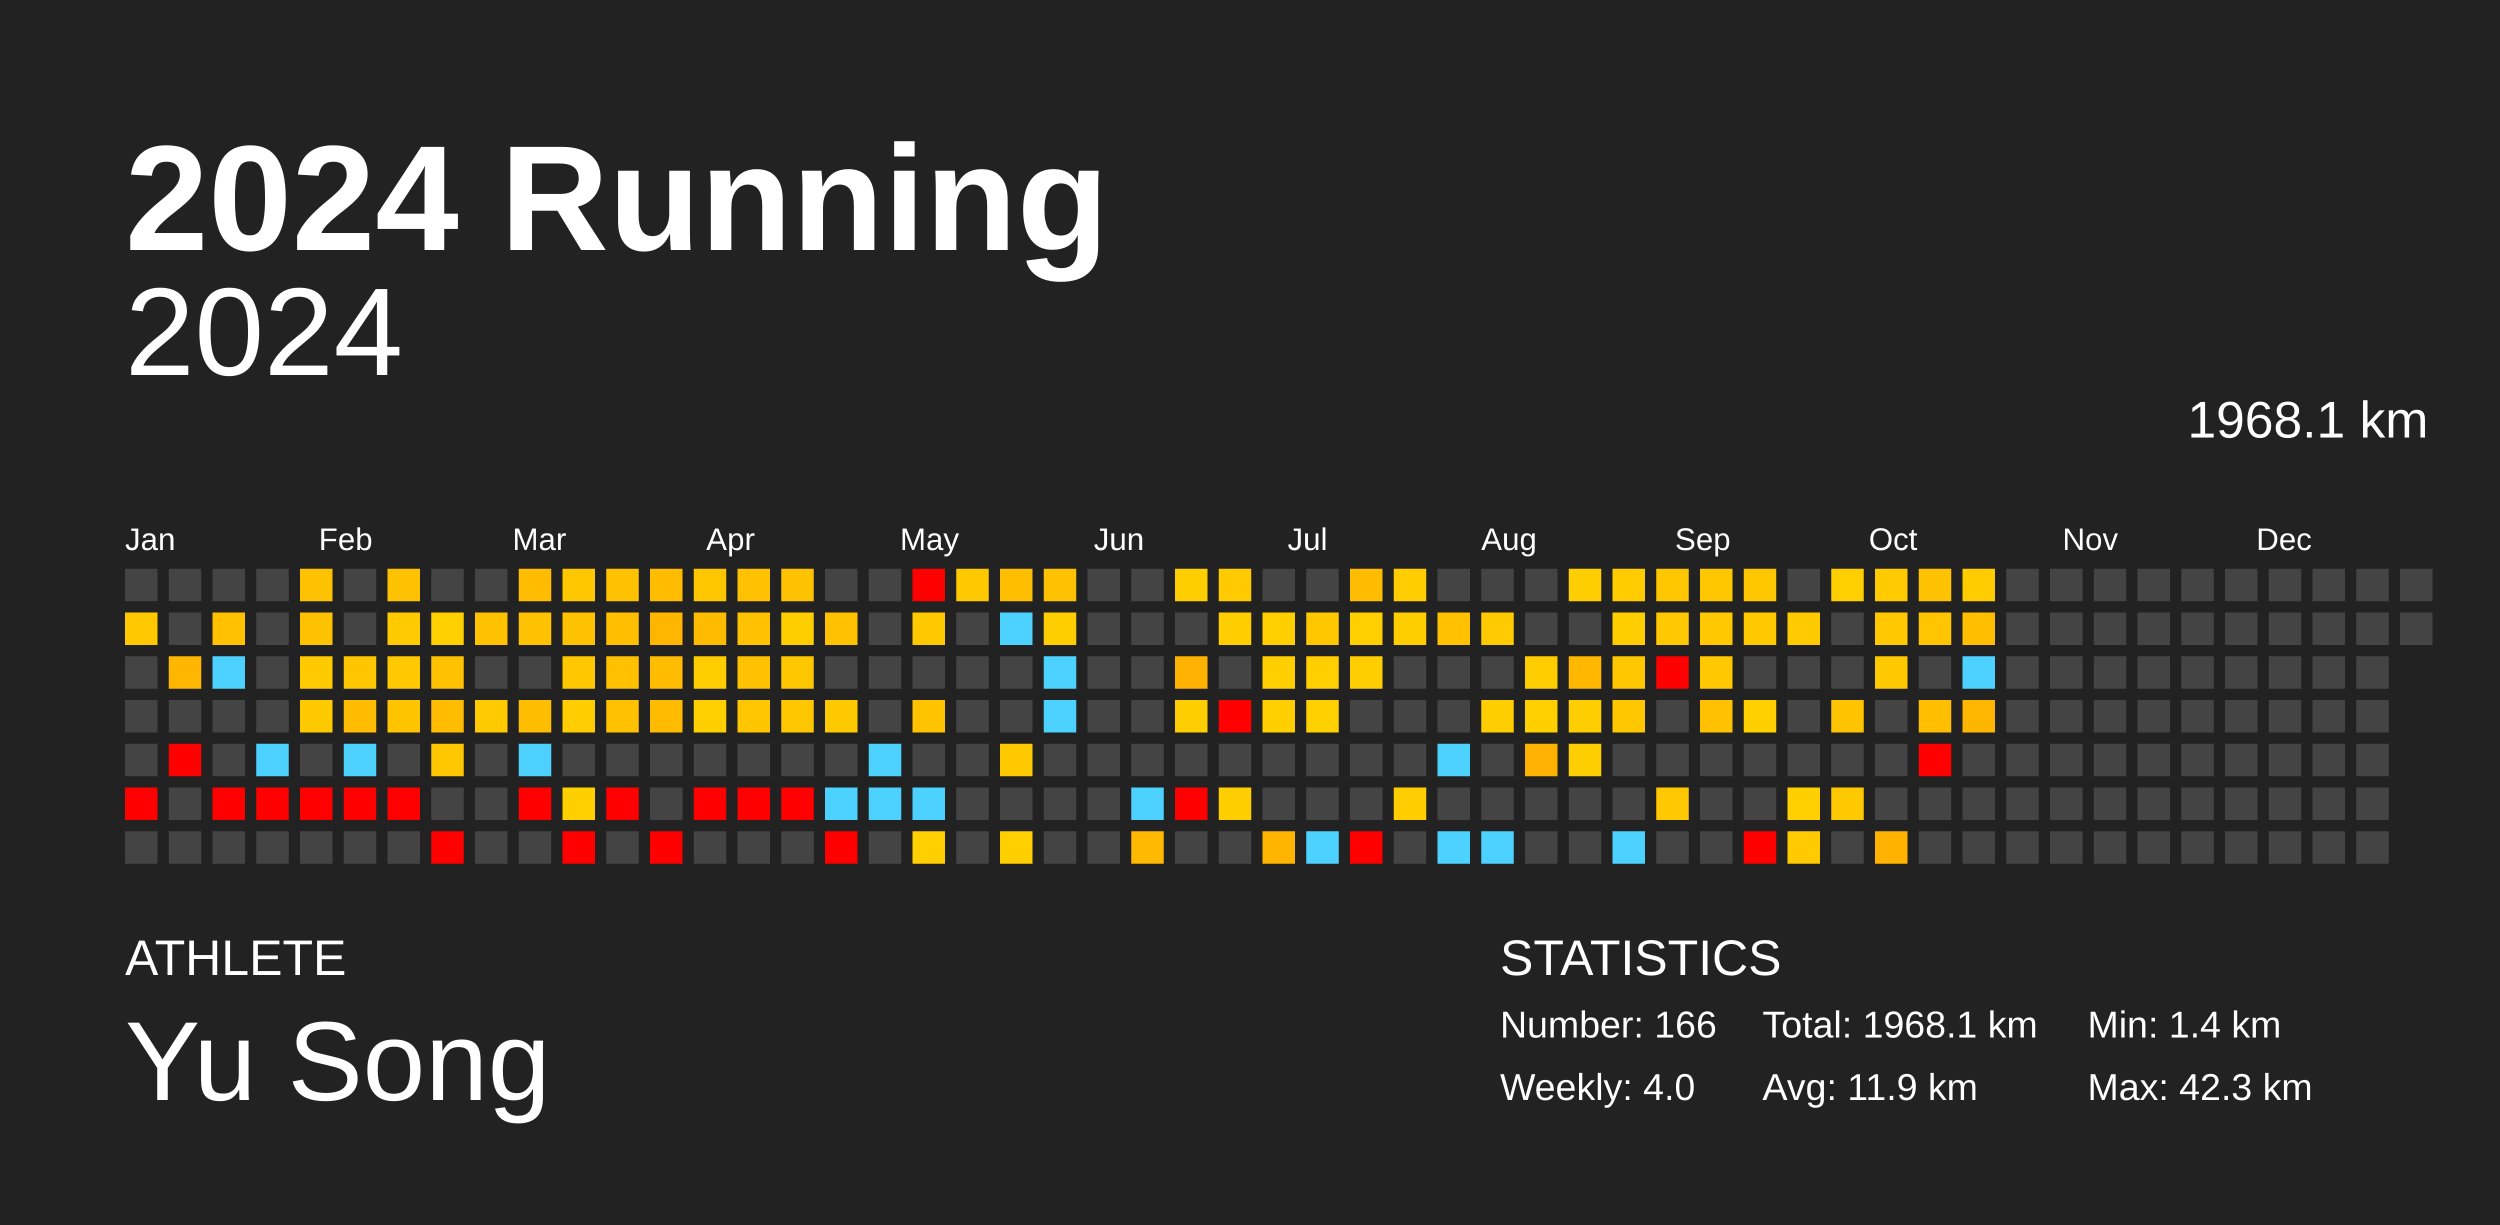
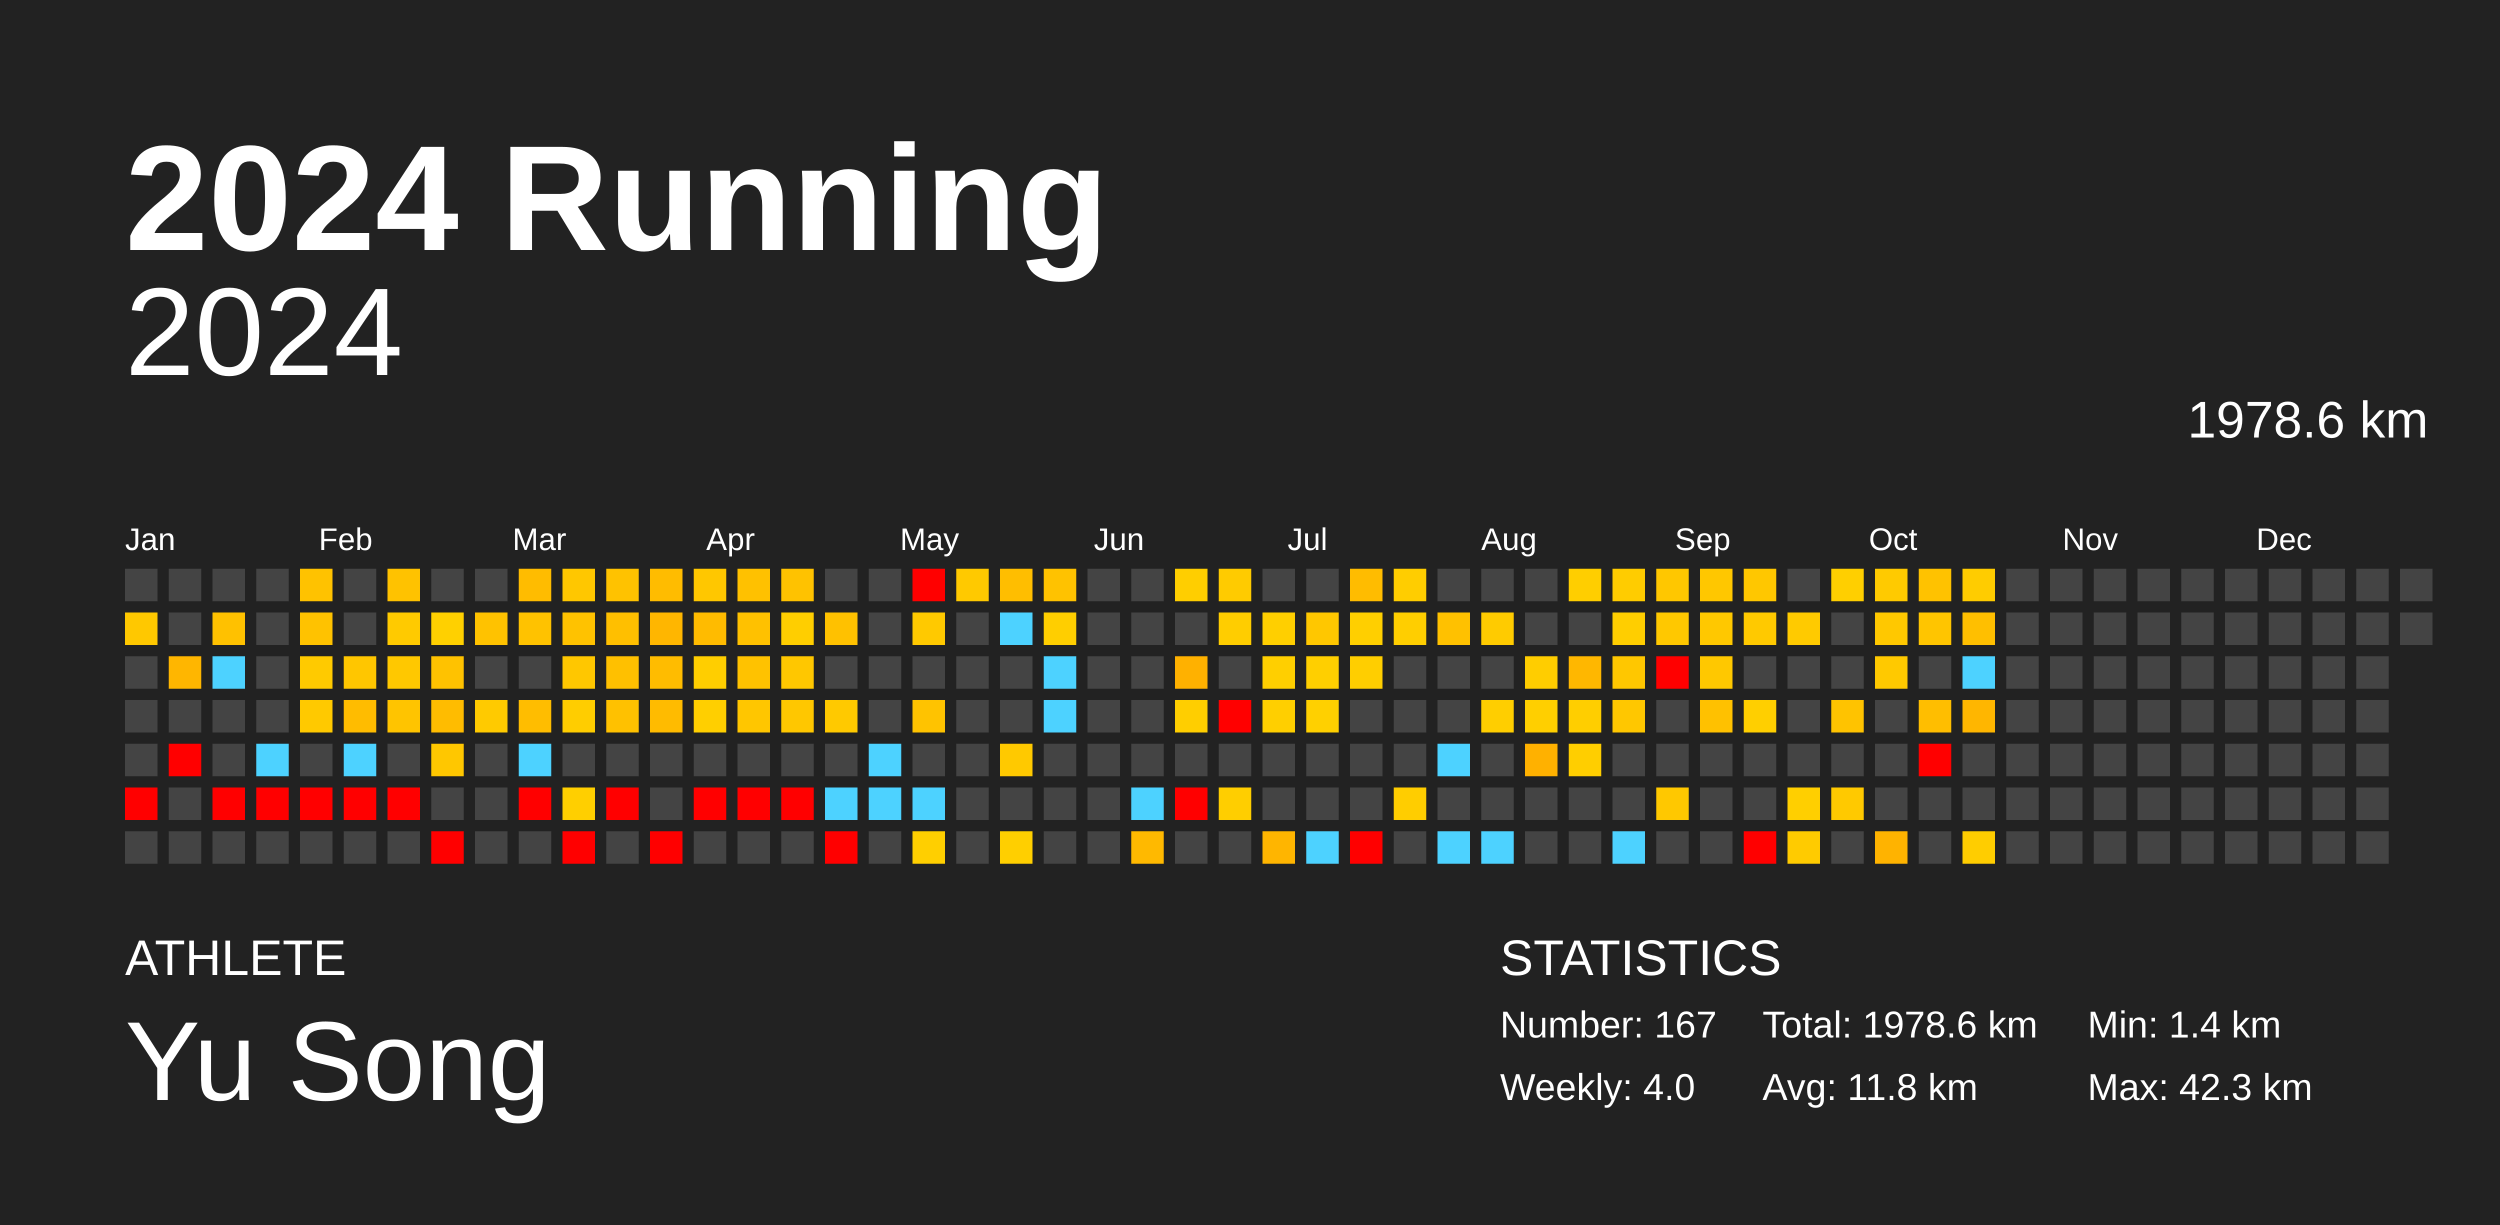
<svg xmlns="http://www.w3.org/2000/svg" baseProfile="full" height="98mm" version="1.1" viewBox="0,0,200,98" width="200mm">
  <defs />
  <rect fill="#222222" height="98" width="200" x="0" y="0" />
  <text fill="#FFFFFF" style="font-size:12px; font-family:Arial; font-weight:bold;" x="10" y="20">2024 Running</text>
  <text fill="#FFFFFF" style="font-size:4px; font-family:Arial" x="10" y="78">ATHLETE</text>
  <text fill="#FFFFFF" style="font-size:9px; font-family:Arial" x="10" y="88">Yu Song</text>
  <text fill="#FFFFFF" style="font-size:4px; font-family:Arial" x="120" y="78">STATISTICS</text>
-   <text fill="#FFFFFF" style="font-size:3px; font-family:Arial" x="120" y="83">Number: 166</text>
+   <text fill="#FFFFFF" style="font-size:3px; font-family:Arial" x="120" y="83">Number: 167</text>
  <text fill="#FFFFFF" style="font-size:3px; font-family:Arial" x="120" y="88">Weekly: 4.0</text>
-   <text fill="#FFFFFF" style="font-size:3px; font-family:Arial" x="141" y="83">Total: 1968.1 km</text>
-   <text fill="#FFFFFF" style="font-size:3px; font-family:Arial" x="141" y="88">Avg: 11.9 km</text>
+   <text fill="#FFFFFF" style="font-size:3px; font-family:Arial" x="141" y="83">Total: 1978.6 km</text>
+   <text fill="#FFFFFF" style="font-size:3px; font-family:Arial" x="141" y="88">Avg: 11.8 km</text>
  <text fill="#FFFFFF" style="font-size:3px; font-family:Arial" x="167" y="83">Min: 1.4 km</text>
  <text fill="#FFFFFF" style="font-size:3px; font-family:Arial" x="167" y="88">Max: 42.3 km</text>
  <text alignment-baseline="hanging" fill="#FFFFFF" style="font-size:10.0px; font-family:Arial;" x="10" y="30">2024</text>
-   <text alignment-baseline="hanging" fill="#FFFFFF" style="font-size:4.125px; font-family:Arial;" x="175" y="35">1968.1 km</text>
+   <text alignment-baseline="hanging" fill="#FFFFFF" style="font-size:4.125px; font-family:Arial;" x="175" y="35">1978.6 km</text>
  <text fill="#FFFFFF" style="font-size:2.5px; font-family:Arial" x="10.0" y="44">Jan</text>
  <text fill="#FFFFFF" style="font-size:2.5px; font-family:Arial" x="25.5" y="44">Feb</text>
  <text fill="#FFFFFF" style="font-size:2.5px; font-family:Arial" x="41.0" y="44">Mar</text>
  <text fill="#FFFFFF" style="font-size:2.5px; font-family:Arial" x="56.5" y="44">Apr</text>
  <text fill="#FFFFFF" style="font-size:2.5px; font-family:Arial" x="72.0" y="44">May</text>
  <text fill="#FFFFFF" style="font-size:2.5px; font-family:Arial" x="87.5" y="44">Jun</text>
  <text fill="#FFFFFF" style="font-size:2.5px; font-family:Arial" x="103.0" y="44">Jul</text>
  <text fill="#FFFFFF" style="font-size:2.5px; font-family:Arial" x="118.5" y="44">Aug</text>
  <text fill="#FFFFFF" style="font-size:2.5px; font-family:Arial" x="134.0" y="44">Sep</text>
  <text fill="#FFFFFF" style="font-size:2.5px; font-family:Arial" x="149.5" y="44">Oct</text>
  <text fill="#FFFFFF" style="font-size:2.5px; font-family:Arial" x="165.0" y="44">Nov</text>
  <text fill="#FFFFFF" style="font-size:2.5px; font-family:Arial" x="180.5" y="44">Dec</text>
  <rect fill="#444444" height="2.6" width="2.6" x="10.0" y="45.5" />
  <rect fill="#ffc800" height="2.6" width="2.6" x="10.0" y="49.0" />
  <rect fill="#444444" height="2.6" width="2.6" x="10.0" y="52.5" />
  <rect fill="#444444" height="2.6" width="2.6" x="10.0" y="56.0" />
  <rect fill="#444444" height="2.6" width="2.6" x="10.0" y="59.5" />
  <rect fill="red" height="2.6" width="2.6" x="10.0" y="63.0" />
  <rect fill="#444444" height="2.6" width="2.6" x="10.0" y="66.5" />
  <rect fill="#444444" height="2.6" width="2.6" x="13.5" y="45.5" />
  <rect fill="#444444" height="2.6" width="2.6" x="13.5" y="49.0" />
  <rect fill="#ffb600" height="2.6" width="2.6" x="13.5" y="52.5" />
  <rect fill="#444444" height="2.6" width="2.6" x="13.5" y="56.0" />
  <rect fill="red" height="2.6" width="2.6" x="13.5" y="59.5" />
  <rect fill="#444444" height="2.6" width="2.6" x="13.5" y="63.0" />
  <rect fill="#444444" height="2.6" width="2.6" x="13.5" y="66.5" />
  <rect fill="#444444" height="2.6" width="2.6" x="17.0" y="45.5" />
  <rect fill="#ffc100" height="2.6" width="2.6" x="17.0" y="49.0" />
  <rect fill="#4dd2ff" height="2.6" width="2.6" x="17.0" y="52.5" />
  <rect fill="#444444" height="2.6" width="2.6" x="17.0" y="56.0" />
  <rect fill="#444444" height="2.6" width="2.6" x="17.0" y="59.5" />
  <rect fill="red" height="2.6" width="2.6" x="17.0" y="63.0" />
  <rect fill="#444444" height="2.6" width="2.6" x="17.0" y="66.5" />
  <rect fill="#444444" height="2.6" width="2.6" x="20.5" y="45.5" />
  <rect fill="#444444" height="2.6" width="2.6" x="20.5" y="49.0" />
  <rect fill="#444444" height="2.6" width="2.6" x="20.5" y="52.5" />
  <rect fill="#444444" height="2.6" width="2.6" x="20.5" y="56.0" />
  <rect fill="#4dd2ff" height="2.6" width="2.6" x="20.5" y="59.5" />
  <rect fill="red" height="2.6" width="2.6" x="20.5" y="63.0" />
  <rect fill="#444444" height="2.6" width="2.6" x="20.5" y="66.5" />
  <rect fill="#ffc200" height="2.6" width="2.6" x="24.0" y="45.5" />
  <rect fill="#ffc200" height="2.6" width="2.6" x="24.0" y="49.0" />
  <rect fill="#ffca00" height="2.6" width="2.6" x="24.0" y="52.5" />
  <rect fill="#ffc900" height="2.6" width="2.6" x="24.0" y="56.0" />
  <rect fill="#444444" height="2.6" width="2.6" x="24.0" y="59.5" />
  <rect fill="red" height="2.6" width="2.6" x="24.0" y="63.0" />
  <rect fill="#444444" height="2.6" width="2.6" x="24.0" y="66.5" />
  <rect fill="#444444" height="2.6" width="2.6" x="27.5" y="45.5" />
  <rect fill="#444444" height="2.6" width="2.6" x="27.5" y="49.0" />
  <rect fill="#ffc600" height="2.6" width="2.6" x="27.5" y="52.5" />
  <rect fill="#ffbc00" height="2.6" width="2.6" x="27.5" y="56.0" />
  <rect fill="#4dd2ff" height="2.6" width="2.6" x="27.5" y="59.5" />
  <rect fill="red" height="2.6" width="2.6" x="27.5" y="63.0" />
  <rect fill="#444444" height="2.6" width="2.6" x="27.5" y="66.5" />
  <rect fill="#ffc200" height="2.6" width="2.6" x="31.0" y="45.5" />
  <rect fill="#ffca00" height="2.6" width="2.6" x="31.0" y="49.0" />
  <rect fill="#ffc800" height="2.6" width="2.6" x="31.0" y="52.5" />
  <rect fill="#ffc400" height="2.6" width="2.6" x="31.0" y="56.0" />
  <rect fill="#444444" height="2.6" width="2.6" x="31.0" y="59.5" />
  <rect fill="red" height="2.6" width="2.6" x="31.0" y="63.0" />
  <rect fill="#444444" height="2.6" width="2.6" x="31.0" y="66.5" />
  <rect fill="#444444" height="2.6" width="2.6" x="34.5" y="45.5" />
  <rect fill="#ffd000" height="2.6" width="2.6" x="34.5" y="49.0" />
  <rect fill="#ffc200" height="2.6" width="2.6" x="34.5" y="52.5" />
  <rect fill="#ffbc00" height="2.6" width="2.6" x="34.5" y="56.0" />
  <rect fill="#ffc700" height="2.6" width="2.6" x="34.5" y="59.5" />
  <rect fill="#444444" height="2.6" width="2.6" x="34.5" y="63.0" />
  <rect fill="red" height="2.6" width="2.6" x="34.5" y="66.5" />
  <rect fill="#444444" height="2.6" width="2.6" x="38.0" y="45.5" />
  <rect fill="#ffc200" height="2.6" width="2.6" x="38.0" y="49.0" />
  <rect fill="#444444" height="2.6" width="2.6" x="38.0" y="52.5" />
  <rect fill="#ffca00" height="2.6" width="2.6" x="38.0" y="56.0" />
  <rect fill="#444444" height="2.6" width="2.6" x="38.0" y="59.5" />
  <rect fill="#444444" height="2.6" width="2.6" x="38.0" y="63.0" />
  <rect fill="#444444" height="2.6" width="2.6" x="38.0" y="66.5" />
  <rect fill="#ffbc00" height="2.6" width="2.6" x="41.5" y="45.5" />
  <rect fill="#ffc200" height="2.6" width="2.6" x="41.5" y="49.0" />
  <rect fill="#444444" height="2.6" width="2.6" x="41.5" y="52.5" />
  <rect fill="#ffbd00" height="2.6" width="2.6" x="41.5" y="56.0" />
  <rect fill="#4dd2ff" height="2.6" width="2.6" x="41.5" y="59.5" />
  <rect fill="red" height="2.6" width="2.6" x="41.5" y="63.0" />
  <rect fill="#444444" height="2.6" width="2.6" x="41.5" y="66.5" />
  <rect fill="#ffc700" height="2.6" width="2.6" x="45.0" y="45.5" />
  <rect fill="#ffc200" height="2.6" width="2.6" x="45.0" y="49.0" />
  <rect fill="#ffc700" height="2.6" width="2.6" x="45.0" y="52.5" />
  <rect fill="#ffcd00" height="2.6" width="2.6" x="45.0" y="56.0" />
  <rect fill="#444444" height="2.6" width="2.6" x="45.0" y="59.5" />
  <rect fill="#ffcf00" height="2.6" width="2.6" x="45.0" y="63.0" />
  <rect fill="red" height="2.6" width="2.6" x="45.0" y="66.5" />
  <rect fill="#ffc200" height="2.6" width="2.6" x="48.5" y="45.5" />
  <rect fill="#ffbf00" height="2.6" width="2.6" x="48.5" y="49.0" />
  <rect fill="#ffc000" height="2.6" width="2.6" x="48.5" y="52.5" />
  <rect fill="#ffc100" height="2.6" width="2.6" x="48.5" y="56.0" />
  <rect fill="#444444" height="2.6" width="2.6" x="48.5" y="59.5" />
  <rect fill="red" height="2.6" width="2.6" x="48.5" y="63.0" />
  <rect fill="#444444" height="2.6" width="2.6" x="48.5" y="66.5" />
  <rect fill="#ffbc00" height="2.6" width="2.6" x="52.0" y="45.5" />
  <rect fill="#ffb600" height="2.6" width="2.6" x="52.0" y="49.0" />
  <rect fill="#ffbc00" height="2.6" width="2.6" x="52.0" y="52.5" />
  <rect fill="#ffbb00" height="2.6" width="2.6" x="52.0" y="56.0" />
  <rect fill="#444444" height="2.6" width="2.6" x="52.0" y="59.5" />
  <rect fill="#444444" height="2.6" width="2.6" x="52.0" y="63.0" />
  <rect fill="red" height="2.6" width="2.6" x="52.0" y="66.5" />
  <rect fill="#ffc700" height="2.6" width="2.6" x="55.5" y="45.5" />
  <rect fill="#ffbb00" height="2.6" width="2.6" x="55.5" y="49.0" />
  <rect fill="#ffce00" height="2.6" width="2.6" x="55.5" y="52.5" />
  <rect fill="#ffcf00" height="2.6" width="2.6" x="55.5" y="56.0" />
  <rect fill="#444444" height="2.6" width="2.6" x="55.5" y="59.5" />
  <rect fill="red" height="2.6" width="2.6" x="55.5" y="63.0" />
  <rect fill="#444444" height="2.6" width="2.6" x="55.5" y="66.5" />
  <rect fill="#ffc100" height="2.6" width="2.6" x="59.0" y="45.5" />
  <rect fill="#ffc100" height="2.6" width="2.6" x="59.0" y="49.0" />
  <rect fill="#ffc200" height="2.6" width="2.6" x="59.0" y="52.5" />
  <rect fill="#ffc600" height="2.6" width="2.6" x="59.0" y="56.0" />
  <rect fill="#444444" height="2.6" width="2.6" x="59.0" y="59.5" />
  <rect fill="red" height="2.6" width="2.6" x="59.0" y="63.0" />
  <rect fill="#444444" height="2.6" width="2.6" x="59.0" y="66.5" />
  <rect fill="#ffc200" height="2.6" width="2.6" x="62.5" y="45.5" />
  <rect fill="#ffce00" height="2.6" width="2.6" x="62.5" y="49.0" />
  <rect fill="#ffc700" height="2.6" width="2.6" x="62.5" y="52.5" />
  <rect fill="#ffc700" height="2.6" width="2.6" x="62.5" y="56.0" />
  <rect fill="#444444" height="2.6" width="2.6" x="62.5" y="59.5" />
  <rect fill="red" height="2.6" width="2.6" x="62.5" y="63.0" />
  <rect fill="#444444" height="2.6" width="2.6" x="62.5" y="66.5" />
  <rect fill="#444444" height="2.6" width="2.6" x="66.0" y="45.5" />
  <rect fill="#ffc100" height="2.6" width="2.6" x="66.0" y="49.0" />
  <rect fill="#444444" height="2.6" width="2.6" x="66.0" y="52.5" />
  <rect fill="#ffc900" height="2.6" width="2.6" x="66.0" y="56.0" />
  <rect fill="#444444" height="2.6" width="2.6" x="66.0" y="59.5" />
  <rect fill="#4dd2ff" height="2.6" width="2.6" x="66.0" y="63.0" />
  <rect fill="red" height="2.6" width="2.6" x="66.0" y="66.5" />
  <rect fill="#444444" height="2.6" width="2.6" x="69.5" y="45.5" />
  <rect fill="#444444" height="2.6" width="2.6" x="69.5" y="49.0" />
  <rect fill="#444444" height="2.6" width="2.6" x="69.5" y="52.5" />
  <rect fill="#444444" height="2.6" width="2.6" x="69.5" y="56.0" />
  <rect fill="#4dd2ff" height="2.6" width="2.6" x="69.5" y="59.5" />
  <rect fill="#4dd2ff" height="2.6" width="2.6" x="69.5" y="63.0" />
  <rect fill="#444444" height="2.6" width="2.6" x="69.5" y="66.5" />
  <rect fill="red" height="2.6" width="2.6" x="73.0" y="45.5" />
  <rect fill="#ffc900" height="2.6" width="2.6" x="73.0" y="49.0" />
  <rect fill="#444444" height="2.6" width="2.6" x="73.0" y="52.5" />
  <rect fill="#ffc300" height="2.6" width="2.6" x="73.0" y="56.0" />
  <rect fill="#444444" height="2.6" width="2.6" x="73.0" y="59.5" />
  <rect fill="#4dd2ff" height="2.6" width="2.6" x="73.0" y="63.0" />
  <rect fill="#ffcf00" height="2.6" width="2.6" x="73.0" y="66.5" />
  <rect fill="#ffc900" height="2.6" width="2.6" x="76.5" y="45.5" />
  <rect fill="#444444" height="2.6" width="2.6" x="76.5" y="49.0" />
  <rect fill="#444444" height="2.6" width="2.6" x="76.5" y="52.5" />
  <rect fill="#444444" height="2.6" width="2.6" x="76.5" y="56.0" />
  <rect fill="#444444" height="2.6" width="2.6" x="76.5" y="59.5" />
  <rect fill="#444444" height="2.6" width="2.6" x="76.5" y="63.0" />
  <rect fill="#444444" height="2.6" width="2.6" x="76.5" y="66.5" />
  <rect fill="#ffbe00" height="2.6" width="2.6" x="80.0" y="45.5" />
  <rect fill="#4dd2ff" height="2.6" width="2.6" x="80.0" y="49.0" />
  <rect fill="#444444" height="2.6" width="2.6" x="80.0" y="52.5" />
  <rect fill="#444444" height="2.6" width="2.6" x="80.0" y="56.0" />
  <rect fill="#ffc900" height="2.6" width="2.6" x="80.0" y="59.5" />
  <rect fill="#444444" height="2.6" width="2.6" x="80.0" y="63.0" />
  <rect fill="#ffcf00" height="2.6" width="2.6" x="80.0" y="66.5" />
  <rect fill="#ffc200" height="2.6" width="2.6" x="83.5" y="45.5" />
  <rect fill="#ffce00" height="2.6" width="2.6" x="83.5" y="49.0" />
  <rect fill="#4dd2ff" height="2.6" width="2.6" x="83.5" y="52.5" />
  <rect fill="#4dd2ff" height="2.6" width="2.6" x="83.5" y="56.0" />
  <rect fill="#444444" height="2.6" width="2.6" x="83.5" y="59.5" />
  <rect fill="#444444" height="2.6" width="2.6" x="83.5" y="63.0" />
  <rect fill="#444444" height="2.6" width="2.6" x="83.5" y="66.5" />
  <rect fill="#444444" height="2.6" width="2.6" x="87.0" y="45.5" />
  <rect fill="#444444" height="2.6" width="2.6" x="87.0" y="49.0" />
  <rect fill="#444444" height="2.6" width="2.6" x="87.0" y="52.5" />
  <rect fill="#444444" height="2.6" width="2.6" x="87.0" y="56.0" />
  <rect fill="#444444" height="2.6" width="2.6" x="87.0" y="59.5" />
  <rect fill="#444444" height="2.6" width="2.6" x="87.0" y="63.0" />
  <rect fill="#444444" height="2.6" width="2.6" x="87.0" y="66.5" />
  <rect fill="#444444" height="2.6" width="2.6" x="90.5" y="45.5" />
  <rect fill="#444444" height="2.6" width="2.6" x="90.5" y="49.0" />
  <rect fill="#444444" height="2.6" width="2.6" x="90.5" y="52.5" />
  <rect fill="#444444" height="2.6" width="2.6" x="90.5" y="56.0" />
  <rect fill="#444444" height="2.6" width="2.6" x="90.5" y="59.5" />
  <rect fill="#4dd2ff" height="2.6" width="2.6" x="90.5" y="63.0" />
  <rect fill="#ffb900" height="2.6" width="2.6" x="90.5" y="66.5" />
  <rect fill="#ffce00" height="2.6" width="2.6" x="94.0" y="45.5" />
  <rect fill="#444444" height="2.6" width="2.6" x="94.0" y="49.0" />
  <rect fill="#ffb100" height="2.6" width="2.6" x="94.0" y="52.5" />
  <rect fill="#ffce00" height="2.6" width="2.6" x="94.0" y="56.0" />
  <rect fill="#444444" height="2.6" width="2.6" x="94.0" y="59.5" />
  <rect fill="red" height="2.6" width="2.6" x="94.0" y="63.0" />
  <rect fill="#444444" height="2.6" width="2.6" x="94.0" y="66.5" />
  <rect fill="#ffcb00" height="2.6" width="2.6" x="97.5" y="45.5" />
  <rect fill="#ffcd00" height="2.6" width="2.6" x="97.5" y="49.0" />
  <rect fill="#444444" height="2.6" width="2.6" x="97.5" y="52.5" />
  <rect fill="red" height="2.6" width="2.6" x="97.5" y="56.0" />
  <rect fill="#444444" height="2.6" width="2.6" x="97.5" y="59.5" />
  <rect fill="#ffce00" height="2.6" width="2.6" x="97.5" y="63.0" />
  <rect fill="#444444" height="2.6" width="2.6" x="97.5" y="66.5" />
  <rect fill="#444444" height="2.6" width="2.6" x="101.0" y="45.5" />
  <rect fill="#ffcf00" height="2.6" width="2.6" x="101.0" y="49.0" />
  <rect fill="#ffcf00" height="2.6" width="2.6" x="101.0" y="52.5" />
  <rect fill="#ffcf00" height="2.6" width="2.6" x="101.0" y="56.0" />
  <rect fill="#444444" height="2.6" width="2.6" x="101.0" y="59.5" />
  <rect fill="#444444" height="2.6" width="2.6" x="101.0" y="63.0" />
  <rect fill="#ffb500" height="2.6" width="2.6" x="101.0" y="66.5" />
  <rect fill="#444444" height="2.6" width="2.6" x="104.5" y="45.5" />
  <rect fill="#ffc700" height="2.6" width="2.6" x="104.5" y="49.0" />
  <rect fill="#ffcf00" height="2.6" width="2.6" x="104.5" y="52.5" />
  <rect fill="#ffd000" height="2.6" width="2.6" x="104.5" y="56.0" />
  <rect fill="#444444" height="2.6" width="2.6" x="104.5" y="59.5" />
  <rect fill="#444444" height="2.6" width="2.6" x="104.5" y="63.0" />
  <rect fill="#4dd2ff" height="2.6" width="2.6" x="104.5" y="66.5" />
  <rect fill="#ffbc00" height="2.6" width="2.6" x="108.0" y="45.5" />
  <rect fill="#ffcf00" height="2.6" width="2.6" x="108.0" y="49.0" />
  <rect fill="#ffce00" height="2.6" width="2.6" x="108.0" y="52.5" />
  <rect fill="#444444" height="2.6" width="2.6" x="108.0" y="56.0" />
  <rect fill="#444444" height="2.6" width="2.6" x="108.0" y="59.5" />
  <rect fill="#444444" height="2.6" width="2.6" x="108.0" y="63.0" />
  <rect fill="red" height="2.6" width="2.6" x="108.0" y="66.5" />
  <rect fill="#ffcd00" height="2.6" width="2.6" x="111.5" y="45.5" />
  <rect fill="#ffce00" height="2.6" width="2.6" x="111.5" y="49.0" />
  <rect fill="#444444" height="2.6" width="2.6" x="111.5" y="52.5" />
  <rect fill="#444444" height="2.6" width="2.6" x="111.5" y="56.0" />
  <rect fill="#444444" height="2.6" width="2.6" x="111.5" y="59.5" />
  <rect fill="#ffcd00" height="2.6" width="2.6" x="111.5" y="63.0" />
  <rect fill="#444444" height="2.6" width="2.6" x="111.5" y="66.5" />
  <rect fill="#444444" height="2.6" width="2.6" x="115.0" y="45.5" />
  <rect fill="#ffc100" height="2.6" width="2.6" x="115.0" y="49.0" />
  <rect fill="#444444" height="2.6" width="2.6" x="115.0" y="52.5" />
  <rect fill="#444444" height="2.6" width="2.6" x="115.0" y="56.0" />
  <rect fill="#4dd2ff" height="2.6" width="2.6" x="115.0" y="59.5" />
  <rect fill="#444444" height="2.6" width="2.6" x="115.0" y="63.0" />
  <rect fill="#4dd2ff" height="2.6" width="2.6" x="115.0" y="66.5" />
  <rect fill="#444444" height="2.6" width="2.6" x="118.5" y="45.5" />
  <rect fill="#ffcb00" height="2.6" width="2.6" x="118.5" y="49.0" />
  <rect fill="#444444" height="2.6" width="2.6" x="118.5" y="52.5" />
  <rect fill="#ffce00" height="2.6" width="2.6" x="118.5" y="56.0" />
  <rect fill="#444444" height="2.6" width="2.6" x="118.5" y="59.5" />
  <rect fill="#444444" height="2.6" width="2.6" x="118.5" y="63.0" />
  <rect fill="#4dd2ff" height="2.6" width="2.6" x="118.5" y="66.5" />
  <rect fill="#444444" height="2.6" width="2.6" x="122.0" y="45.5" />
  <rect fill="#444444" height="2.6" width="2.6" x="122.0" y="49.0" />
  <rect fill="#ffcd00" height="2.6" width="2.6" x="122.0" y="52.5" />
  <rect fill="#ffcf00" height="2.6" width="2.6" x="122.0" y="56.0" />
  <rect fill="#ffb100" height="2.6" width="2.6" x="122.0" y="59.5" />
  <rect fill="#444444" height="2.6" width="2.6" x="122.0" y="63.0" />
  <rect fill="#444444" height="2.6" width="2.6" x="122.0" y="66.5" />
  <rect fill="#ffce00" height="2.6" width="2.6" x="125.5" y="45.5" />
  <rect fill="#444444" height="2.6" width="2.6" x="125.5" y="49.0" />
  <rect fill="#ffb700" height="2.6" width="2.6" x="125.5" y="52.5" />
  <rect fill="#ffce00" height="2.6" width="2.6" x="125.5" y="56.0" />
  <rect fill="#ffce00" height="2.6" width="2.6" x="125.5" y="59.5" />
  <rect fill="#444444" height="2.6" width="2.6" x="125.5" y="63.0" />
  <rect fill="#444444" height="2.6" width="2.6" x="125.5" y="66.5" />
  <rect fill="#ffcc00" height="2.6" width="2.6" x="129.0" y="45.5" />
  <rect fill="#ffce00" height="2.6" width="2.6" x="129.0" y="49.0" />
  <rect fill="#ffc700" height="2.6" width="2.6" x="129.0" y="52.5" />
  <rect fill="#ffc700" height="2.6" width="2.6" x="129.0" y="56.0" />
  <rect fill="#444444" height="2.6" width="2.6" x="129.0" y="59.5" />
  <rect fill="#444444" height="2.6" width="2.6" x="129.0" y="63.0" />
  <rect fill="#4dd2ff" height="2.6" width="2.6" x="129.0" y="66.5" />
  <rect fill="#ffc700" height="2.6" width="2.6" x="132.5" y="45.5" />
  <rect fill="#ffc800" height="2.6" width="2.6" x="132.5" y="49.0" />
  <rect fill="red" height="2.6" width="2.6" x="132.5" y="52.5" />
  <rect fill="#444444" height="2.6" width="2.6" x="132.5" y="56.0" />
  <rect fill="#444444" height="2.6" width="2.6" x="132.5" y="59.5" />
  <rect fill="#ffc800" height="2.6" width="2.6" x="132.5" y="63.0" />
  <rect fill="#444444" height="2.6" width="2.6" x="132.5" y="66.5" />
  <rect fill="#ffc700" height="2.6" width="2.6" x="136.0" y="45.5" />
  <rect fill="#ffc800" height="2.6" width="2.6" x="136.0" y="49.0" />
  <rect fill="#ffc800" height="2.6" width="2.6" x="136.0" y="52.5" />
  <rect fill="#ffc100" height="2.6" width="2.6" x="136.0" y="56.0" />
  <rect fill="#444444" height="2.6" width="2.6" x="136.0" y="59.5" />
  <rect fill="#444444" height="2.6" width="2.6" x="136.0" y="63.0" />
  <rect fill="#444444" height="2.6" width="2.6" x="136.0" y="66.5" />
  <rect fill="#ffc700" height="2.6" width="2.6" x="139.5" y="45.5" />
  <rect fill="#ffc900" height="2.6" width="2.6" x="139.5" y="49.0" />
  <rect fill="#444444" height="2.6" width="2.6" x="139.5" y="52.5" />
  <rect fill="#ffcf00" height="2.6" width="2.6" x="139.5" y="56.0" />
  <rect fill="#444444" height="2.6" width="2.6" x="139.5" y="59.5" />
  <rect fill="#444444" height="2.6" width="2.6" x="139.5" y="63.0" />
  <rect fill="red" height="2.6" width="2.6" x="139.5" y="66.5" />
  <rect fill="#444444" height="2.6" width="2.6" x="143.0" y="45.5" />
  <rect fill="#ffca00" height="2.6" width="2.6" x="143.0" y="49.0" />
  <rect fill="#444444" height="2.6" width="2.6" x="143.0" y="52.5" />
  <rect fill="#444444" height="2.6" width="2.6" x="143.0" y="56.0" />
  <rect fill="#444444" height="2.6" width="2.6" x="143.0" y="59.5" />
  <rect fill="#ffcf00" height="2.6" width="2.6" x="143.0" y="63.0" />
  <rect fill="#ffcb00" height="2.6" width="2.6" x="143.0" y="66.5" />
  <rect fill="#ffcf00" height="2.6" width="2.6" x="146.5" y="45.5" />
  <rect fill="#444444" height="2.6" width="2.6" x="146.5" y="49.0" />
  <rect fill="#444444" height="2.6" width="2.6" x="146.5" y="52.5" />
  <rect fill="#ffc300" height="2.6" width="2.6" x="146.5" y="56.0" />
  <rect fill="#444444" height="2.6" width="2.6" x="146.5" y="59.5" />
  <rect fill="#ffc900" height="2.6" width="2.6" x="146.5" y="63.0" />
  <rect fill="#444444" height="2.6" width="2.6" x="146.5" y="66.5" />
  <rect fill="#ffca00" height="2.6" width="2.6" x="150.0" y="45.5" />
  <rect fill="#ffc800" height="2.6" width="2.6" x="150.0" y="49.0" />
  <rect fill="#ffc900" height="2.6" width="2.6" x="150.0" y="52.5" />
  <rect fill="#444444" height="2.6" width="2.6" x="150.0" y="56.0" />
  <rect fill="#444444" height="2.6" width="2.6" x="150.0" y="59.5" />
  <rect fill="#444444" height="2.6" width="2.6" x="150.0" y="63.0" />
  <rect fill="#ffb300" height="2.6" width="2.6" x="150.0" y="66.5" />
  <rect fill="#ffc200" height="2.6" width="2.6" x="153.5" y="45.5" />
  <rect fill="#ffc500" height="2.6" width="2.6" x="153.5" y="49.0" />
  <rect fill="#444444" height="2.6" width="2.6" x="153.5" y="52.5" />
  <rect fill="#ffbe00" height="2.6" width="2.6" x="153.5" y="56.0" />
  <rect fill="red" height="2.6" width="2.6" x="153.5" y="59.5" />
  <rect fill="#444444" height="2.6" width="2.6" x="153.5" y="63.0" />
  <rect fill="#444444" height="2.6" width="2.6" x="153.5" y="66.5" />
  <rect fill="#ffcc00" height="2.6" width="2.6" x="157.0" y="45.5" />
  <rect fill="#ffbf00" height="2.6" width="2.6" x="157.0" y="49.0" />
  <rect fill="#4dd2ff" height="2.6" width="2.6" x="157.0" y="52.5" />
  <rect fill="#ffb600" height="2.6" width="2.6" x="157.0" y="56.0" />
  <rect fill="#444444" height="2.6" width="2.6" x="157.0" y="59.5" />
  <rect fill="#444444" height="2.6" width="2.6" x="157.0" y="63.0" />
-   <rect fill="#444444" height="2.6" width="2.6" x="157.0" y="66.5" />
+   <rect fill="#ffcd00" height="2.6" width="2.6" x="157.0" y="66.5" />
  <rect fill="#444444" height="2.6" width="2.6" x="160.5" y="45.5" />
  <rect fill="#444444" height="2.6" width="2.6" x="160.5" y="49.0" />
  <rect fill="#444444" height="2.6" width="2.6" x="160.5" y="52.5" />
  <rect fill="#444444" height="2.6" width="2.6" x="160.5" y="56.0" />
  <rect fill="#444444" height="2.6" width="2.6" x="160.5" y="59.5" />
  <rect fill="#444444" height="2.6" width="2.6" x="160.5" y="63.0" />
  <rect fill="#444444" height="2.6" width="2.6" x="160.5" y="66.5" />
  <rect fill="#444444" height="2.6" width="2.6" x="164.0" y="45.5" />
  <rect fill="#444444" height="2.6" width="2.6" x="164.0" y="49.0" />
  <rect fill="#444444" height="2.6" width="2.6" x="164.0" y="52.5" />
  <rect fill="#444444" height="2.6" width="2.6" x="164.0" y="56.0" />
  <rect fill="#444444" height="2.6" width="2.6" x="164.0" y="59.5" />
  <rect fill="#444444" height="2.6" width="2.6" x="164.0" y="63.0" />
  <rect fill="#444444" height="2.6" width="2.6" x="164.0" y="66.5" />
  <rect fill="#444444" height="2.6" width="2.6" x="167.5" y="45.5" />
  <rect fill="#444444" height="2.6" width="2.6" x="167.5" y="49.0" />
  <rect fill="#444444" height="2.6" width="2.6" x="167.5" y="52.5" />
  <rect fill="#444444" height="2.6" width="2.6" x="167.5" y="56.0" />
  <rect fill="#444444" height="2.6" width="2.6" x="167.5" y="59.5" />
  <rect fill="#444444" height="2.6" width="2.6" x="167.5" y="63.0" />
  <rect fill="#444444" height="2.6" width="2.6" x="167.5" y="66.5" />
  <rect fill="#444444" height="2.6" width="2.6" x="171.0" y="45.5" />
  <rect fill="#444444" height="2.6" width="2.6" x="171.0" y="49.0" />
  <rect fill="#444444" height="2.6" width="2.6" x="171.0" y="52.5" />
  <rect fill="#444444" height="2.6" width="2.6" x="171.0" y="56.0" />
  <rect fill="#444444" height="2.6" width="2.6" x="171.0" y="59.5" />
  <rect fill="#444444" height="2.6" width="2.6" x="171.0" y="63.0" />
  <rect fill="#444444" height="2.6" width="2.6" x="171.0" y="66.5" />
  <rect fill="#444444" height="2.6" width="2.6" x="174.5" y="45.5" />
  <rect fill="#444444" height="2.6" width="2.6" x="174.5" y="49.0" />
  <rect fill="#444444" height="2.6" width="2.6" x="174.5" y="52.5" />
  <rect fill="#444444" height="2.6" width="2.6" x="174.5" y="56.0" />
  <rect fill="#444444" height="2.6" width="2.6" x="174.5" y="59.5" />
  <rect fill="#444444" height="2.6" width="2.6" x="174.5" y="63.0" />
  <rect fill="#444444" height="2.6" width="2.6" x="174.5" y="66.5" />
  <rect fill="#444444" height="2.6" width="2.6" x="178.0" y="45.5" />
  <rect fill="#444444" height="2.6" width="2.6" x="178.0" y="49.0" />
  <rect fill="#444444" height="2.6" width="2.6" x="178.0" y="52.5" />
  <rect fill="#444444" height="2.6" width="2.6" x="178.0" y="56.0" />
  <rect fill="#444444" height="2.6" width="2.6" x="178.0" y="59.5" />
  <rect fill="#444444" height="2.6" width="2.6" x="178.0" y="63.0" />
  <rect fill="#444444" height="2.6" width="2.6" x="178.0" y="66.5" />
  <rect fill="#444444" height="2.6" width="2.6" x="181.5" y="45.5" />
  <rect fill="#444444" height="2.6" width="2.6" x="181.5" y="49.0" />
  <rect fill="#444444" height="2.6" width="2.6" x="181.5" y="52.5" />
  <rect fill="#444444" height="2.6" width="2.6" x="181.5" y="56.0" />
  <rect fill="#444444" height="2.6" width="2.6" x="181.5" y="59.5" />
  <rect fill="#444444" height="2.6" width="2.6" x="181.5" y="63.0" />
  <rect fill="#444444" height="2.6" width="2.6" x="181.5" y="66.5" />
  <rect fill="#444444" height="2.6" width="2.6" x="185.0" y="45.5" />
  <rect fill="#444444" height="2.6" width="2.6" x="185.0" y="49.0" />
  <rect fill="#444444" height="2.6" width="2.6" x="185.0" y="52.5" />
  <rect fill="#444444" height="2.6" width="2.6" x="185.0" y="56.0" />
  <rect fill="#444444" height="2.6" width="2.6" x="185.0" y="59.5" />
  <rect fill="#444444" height="2.6" width="2.6" x="185.0" y="63.0" />
  <rect fill="#444444" height="2.6" width="2.6" x="185.0" y="66.5" />
  <rect fill="#444444" height="2.6" width="2.6" x="188.5" y="45.5" />
  <rect fill="#444444" height="2.6" width="2.6" x="188.5" y="49.0" />
  <rect fill="#444444" height="2.6" width="2.6" x="188.5" y="52.5" />
  <rect fill="#444444" height="2.6" width="2.6" x="188.5" y="56.0" />
  <rect fill="#444444" height="2.6" width="2.6" x="188.5" y="59.5" />
  <rect fill="#444444" height="2.6" width="2.6" x="188.5" y="63.0" />
  <rect fill="#444444" height="2.6" width="2.6" x="188.5" y="66.5" />
  <rect fill="#444444" height="2.6" width="2.6" x="192.0" y="45.5" />
  <rect fill="#444444" height="2.6" width="2.6" x="192.0" y="49.0" />
</svg>
